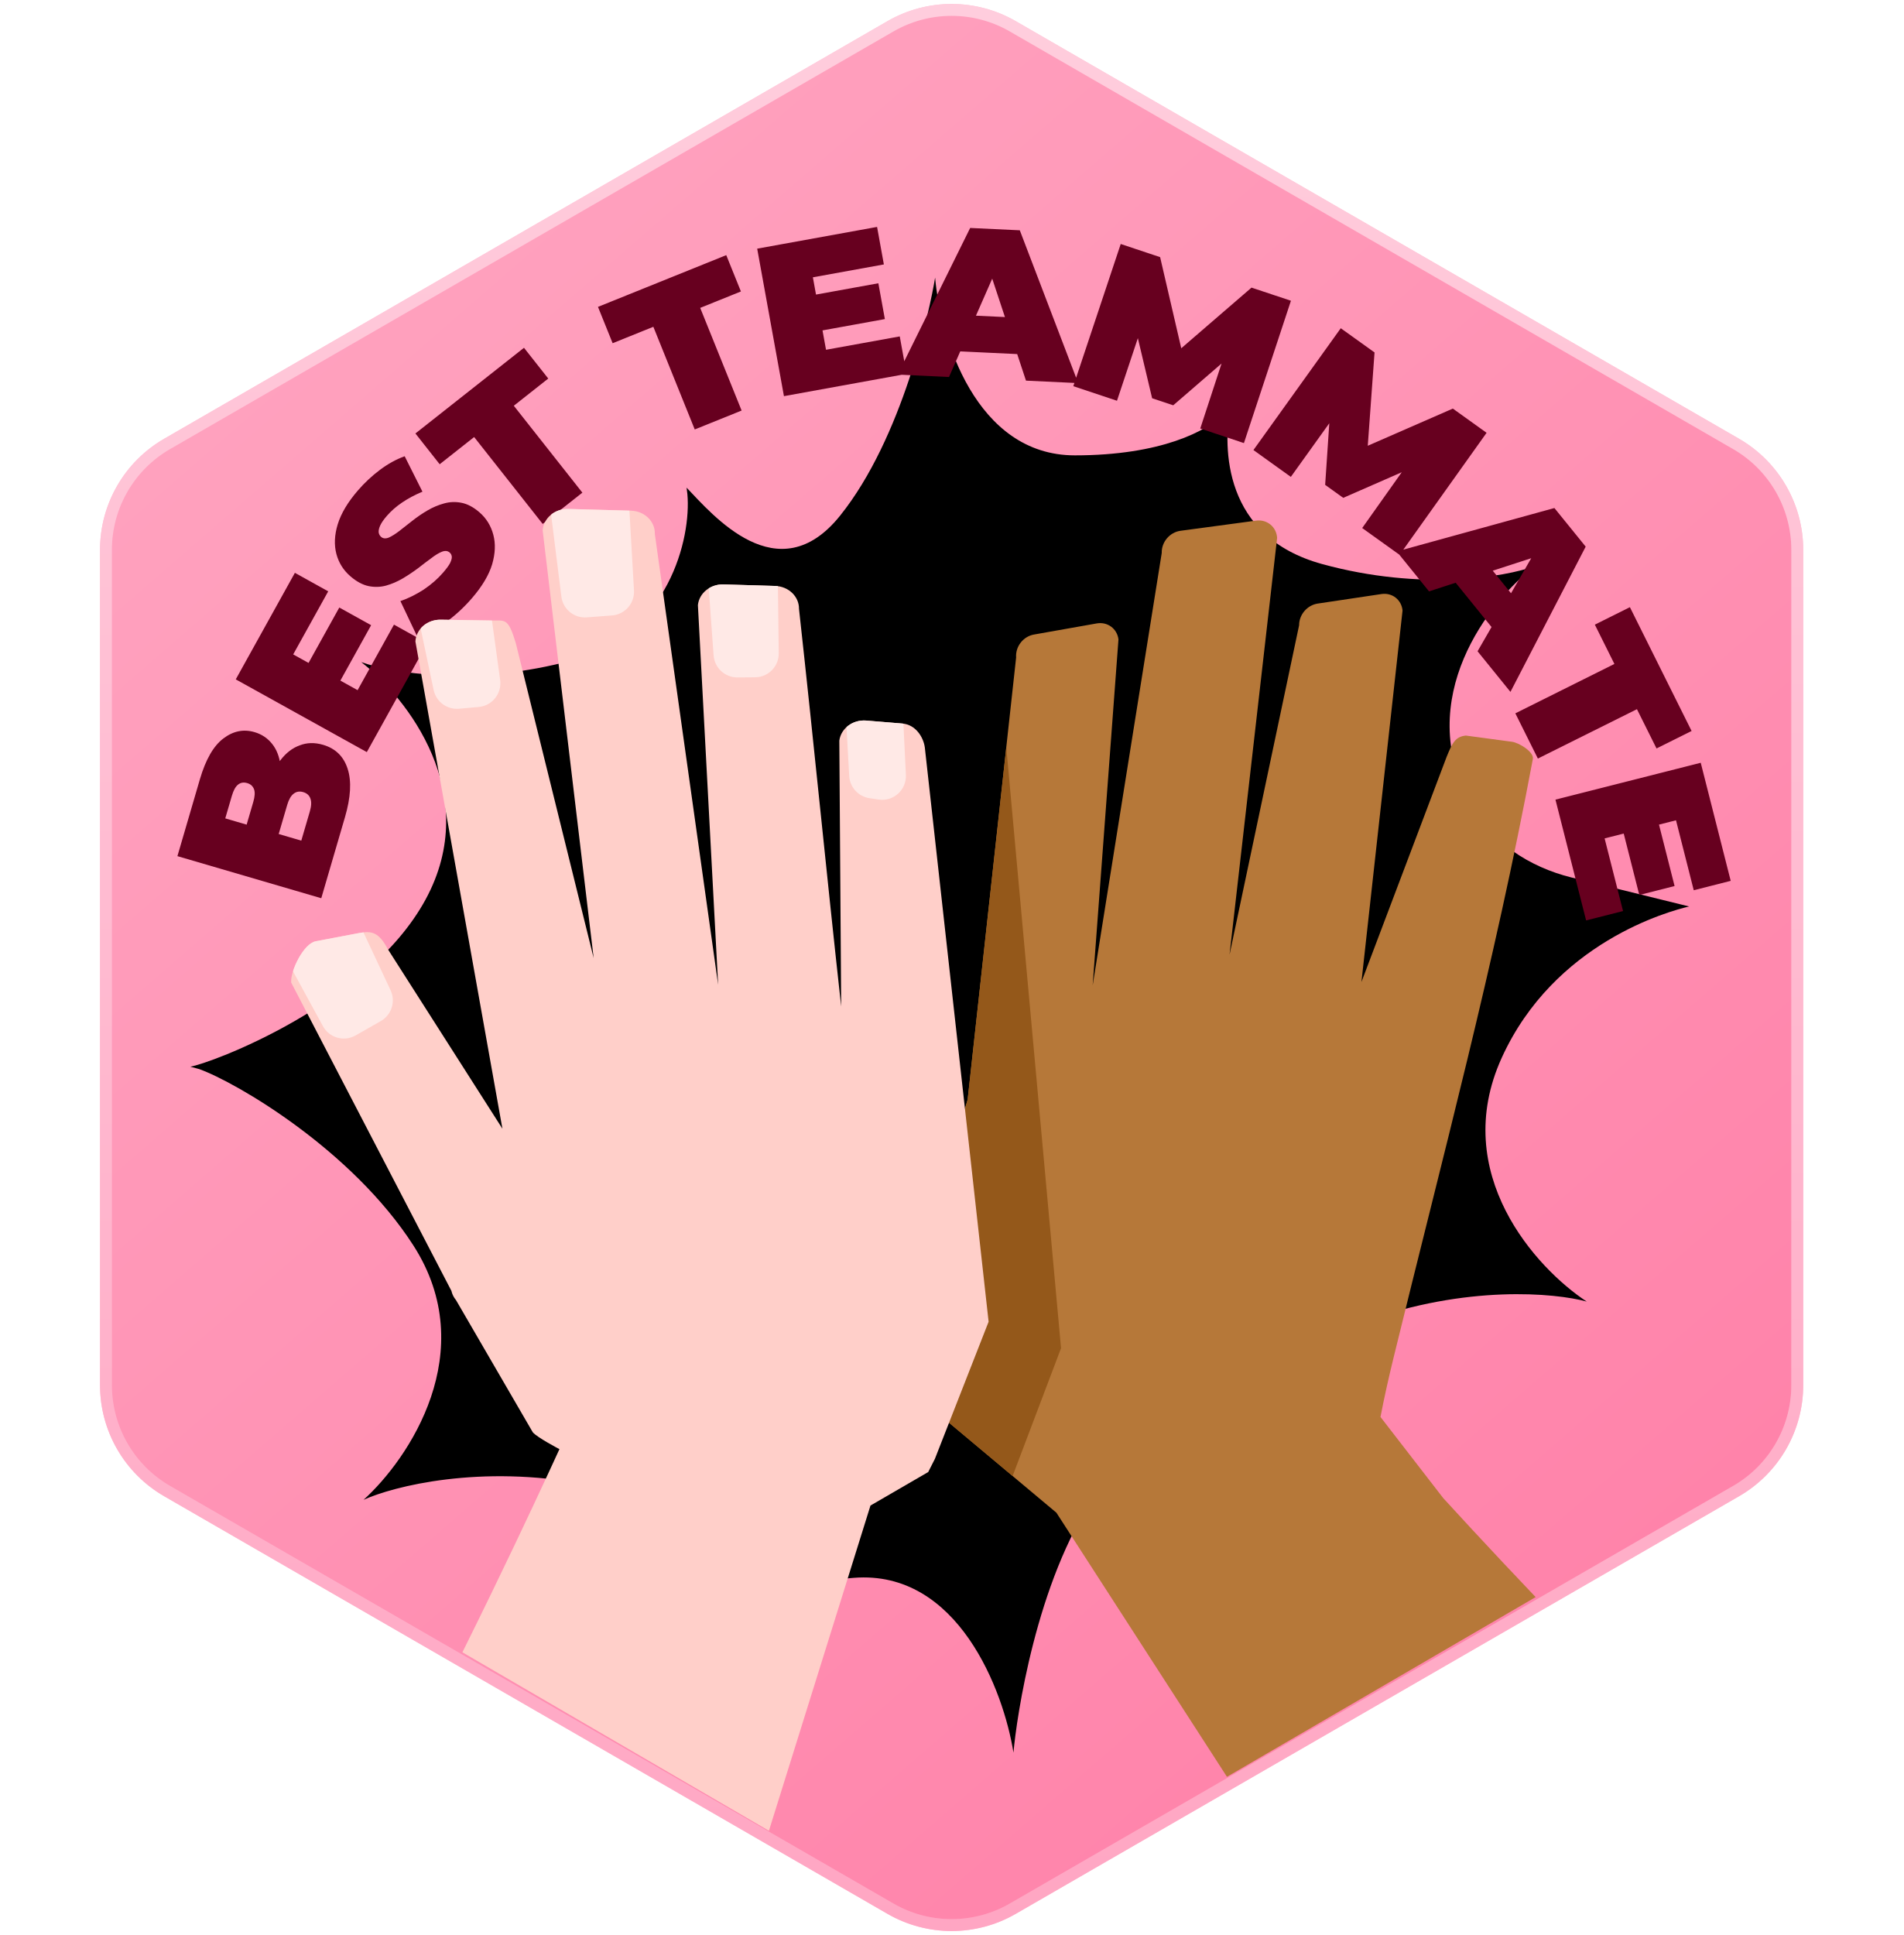
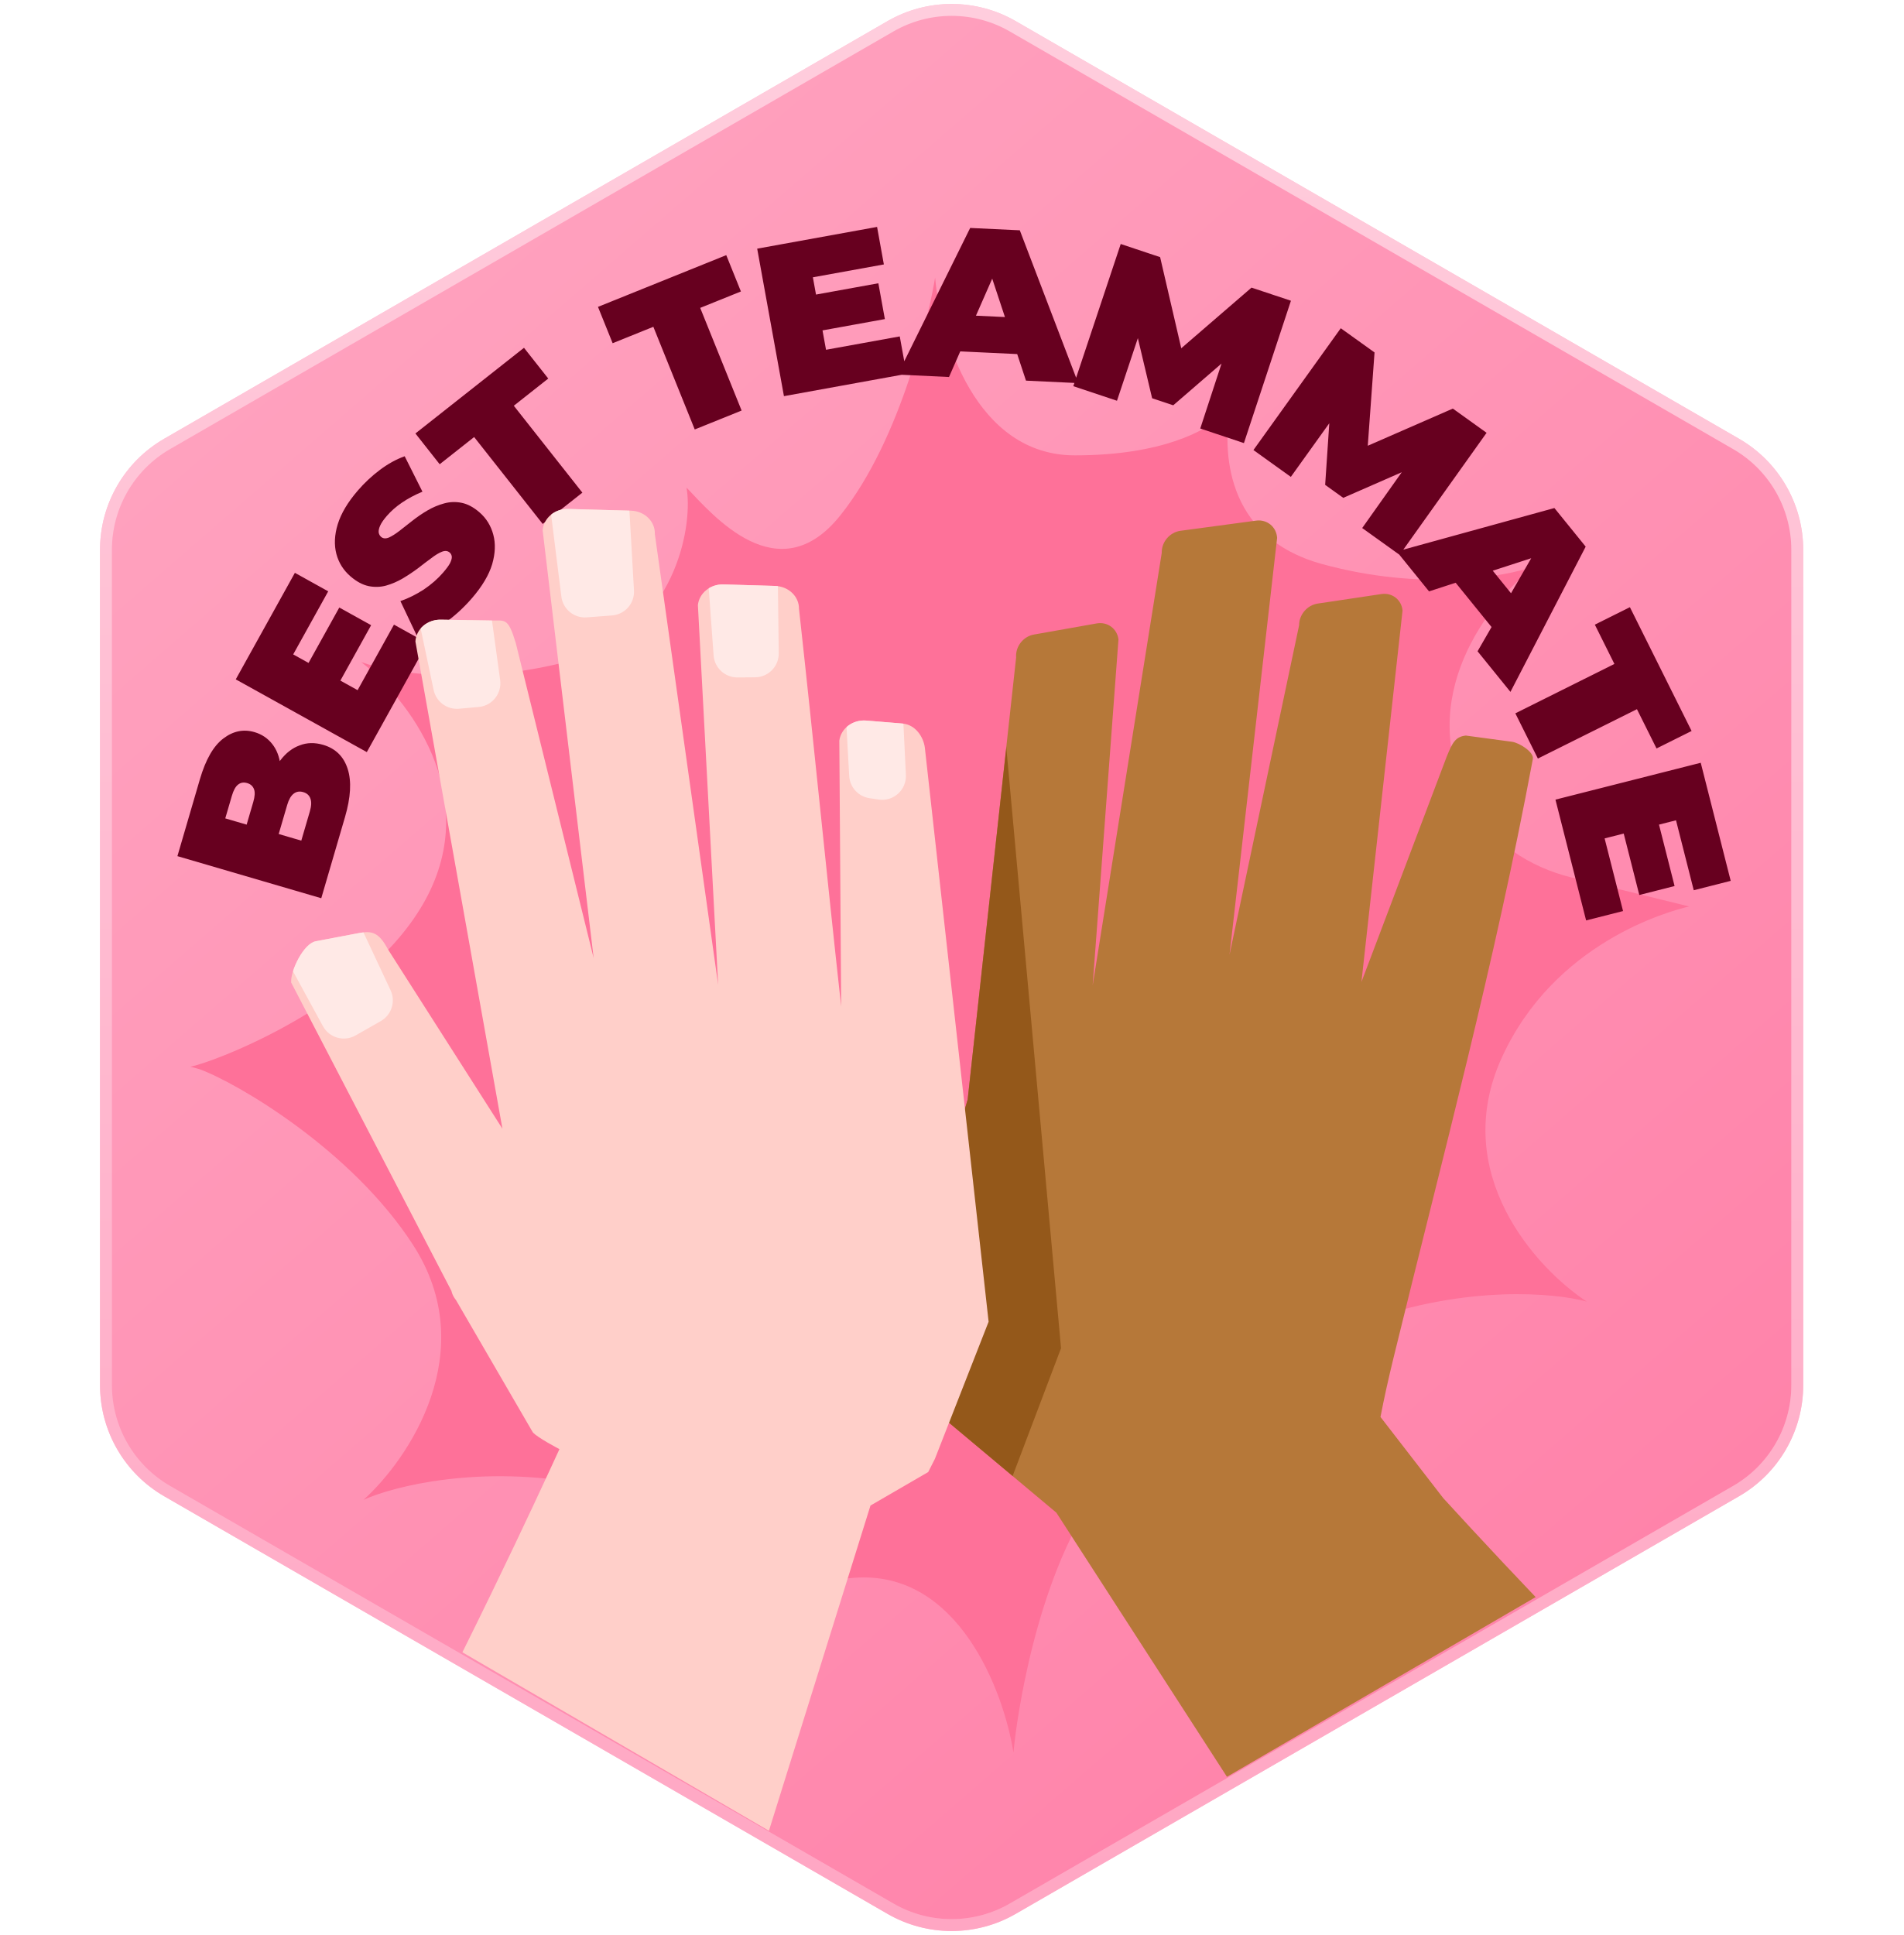
<svg xmlns="http://www.w3.org/2000/svg" width="120" height="122" viewBox="0 0 120 122" fill="none">
  <path d="M56.145 1.658C58.53 0.281 61.47 0.281 63.855 1.658L109.464 27.99C111.85 29.368 113.319 31.913 113.319 34.668V87.332C113.319 90.087 111.85 92.632 109.464 94.01L63.855 120.342C61.47 121.719 58.53 121.719 56.145 120.342L10.536 94.01C8.15 92.632 6.681 90.087 6.681 87.332V34.668C6.681 31.913 8.15 29.368 10.536 27.99L56.145 1.658Z" fill="url(#paint0_linear_2729_13834)" />
  <path d="M56.145 1.658C58.53 0.281 61.47 0.281 63.855 1.658L109.464 27.99C111.85 29.368 113.319 31.913 113.319 34.668V87.332C113.319 90.087 111.85 92.632 109.464 94.01L63.855 120.342C61.47 121.719 58.53 121.719 56.145 120.342L10.536 94.01C8.15 92.632 6.681 90.087 6.681 87.332V34.668C6.681 31.913 8.15 29.368 10.536 27.99L56.145 1.658Z" stroke="#FF9DBC" stroke-width="0.75" />
  <path d="M56.145 1.658C58.53 0.281 61.47 0.281 63.855 1.658L109.464 27.99C111.85 29.368 113.319 31.913 113.319 34.668V87.332C113.319 90.087 111.85 92.632 109.464 94.01L63.855 120.342C61.47 121.719 58.53 121.719 56.145 120.342L10.536 94.01C8.15 92.632 6.681 90.087 6.681 87.332V34.668C6.681 31.913 8.15 29.368 10.536 27.99L56.145 1.658Z" stroke="url(#paint1_linear_2729_13834)" stroke-opacity="0.6" stroke-width="0.75" />
  <mask id="mask0_2729_13834" style="mask-type:alpha" maskUnits="userSpaceOnUse" x="7" y="1" width="106" height="120">
    <path d="M56.363 1.983C58.614 0.672 61.386 0.672 63.637 1.983L108.863 28.315C111.113 29.625 112.5 32.047 112.5 34.668V87.332C112.5 89.953 111.113 92.375 108.863 93.685L63.637 120.017C61.386 121.328 58.614 121.328 56.363 120.017L11.137 93.685C8.887 92.375 7.5 89.953 7.5 87.332V34.668C7.5 32.047 8.887 29.625 11.137 28.315L56.363 1.983Z" fill="#D9D9D9" />
  </mask>
  <g mask="url(#mask0_2729_13834)">
-     <path d="M58.959 17.5C59.284 21.236 61.502 28.71 67.769 28.71C73.225 28.71 76.104 27.163 77.189 26.091L77.56 25.65C77.117 28.235 77.092 33.841 83.357 35.562C89.623 37.282 94.899 36.373 96.754 35.702C93.89 37.916 89.069 44.011 92.7 50.677C94.018 53.097 96.421 54.669 99.096 55.328L106.5 57.152C105.244 57.446 97.995 59.407 94.682 66.698C91.37 73.99 96.875 79.979 100.042 82.062C98.047 81.514 92.448 80.999 86.007 83.324C79.895 85.531 78.796 91.925 79.26 94.857L79.347 95.306C77.511 93.66 72.806 88.814 69.061 94.268C65.317 99.723 64.091 108.335 63.899 110.5C63.281 106.609 60.402 98.96 53.831 99.481C48.124 99.934 45.218 101.788 44.154 103.002L43.791 103.505C44.065 100.759 43.676 94.876 36.979 93.594C30.282 92.311 24.817 93.705 22.922 94.562C25.761 92.002 30.364 85.21 26.063 78.523C22.182 72.488 14.897 68.247 12.569 67.408L12 67.252C13.21 67.069 23.197 63.388 26.828 56.722C30.459 50.056 25.639 43.959 22.775 41.745C24.63 42.416 29.906 43.327 36.171 41.606C42.138 39.967 43.596 33.949 43.339 31.147L43.289 30.746C44.921 32.446 49.057 37.396 52.974 32.505C56.892 27.613 58.631 19.538 58.959 17.5Z" fill="black" style="mix-blend-mode:soft-light" />
+     <path d="M58.959 17.5C59.284 21.236 61.502 28.71 67.769 28.71C73.225 28.71 76.104 27.163 77.189 26.091L77.56 25.65C77.117 28.235 77.092 33.841 83.357 35.562C89.623 37.282 94.899 36.373 96.754 35.702C93.89 37.916 89.069 44.011 92.7 50.677C94.018 53.097 96.421 54.669 99.096 55.328L106.5 57.152C105.244 57.446 97.995 59.407 94.682 66.698C91.37 73.99 96.875 79.979 100.042 82.062C98.047 81.514 92.448 80.999 86.007 83.324C79.895 85.531 78.796 91.925 79.26 94.857L79.347 95.306C77.511 93.66 72.806 88.814 69.061 94.268C65.317 99.723 64.091 108.335 63.899 110.5C63.281 106.609 60.402 98.96 53.831 99.481C48.124 99.934 45.218 101.788 44.154 103.002L43.791 103.505C44.065 100.759 43.676 94.876 36.979 93.594C30.282 92.311 24.817 93.705 22.922 94.562C25.761 92.002 30.364 85.21 26.063 78.523C22.182 72.488 14.897 68.247 12.569 67.408L12 67.252C13.21 67.069 23.197 63.388 26.828 56.722C30.459 50.056 25.639 43.959 22.775 41.745C24.63 42.416 29.906 43.327 36.171 41.606C42.138 39.967 43.596 33.949 43.339 31.147L43.289 30.746C44.921 32.446 49.057 37.396 52.974 32.505C56.892 27.613 58.631 19.538 58.959 17.5Z" fill="#FE7199" />
    <path d="M20.256 56.632L11.186 53.979L12.603 49.133C12.97 47.881 13.465 47.022 14.088 46.557C14.703 46.09 15.356 45.958 16.047 46.16C16.505 46.294 16.877 46.543 17.164 46.909C17.445 47.263 17.619 47.712 17.684 48.256C17.75 48.801 17.68 49.427 17.472 50.135L16.849 49.672C17.056 48.963 17.333 48.383 17.681 47.932C18.031 47.472 18.437 47.159 18.898 46.994C19.352 46.817 19.843 46.806 20.37 46.96C21.156 47.19 21.674 47.698 21.922 48.483C22.173 49.26 22.116 50.274 21.749 51.527L20.256 56.632ZM18.997 53.001L19.535 51.161C19.634 50.824 19.647 50.556 19.574 50.356C19.503 50.148 19.352 50.01 19.119 49.942C18.885 49.873 18.683 49.908 18.511 50.045C18.343 50.174 18.209 50.407 18.11 50.744L17.511 52.791L15.49 52.2L15.968 50.567C16.069 50.222 16.086 49.955 16.019 49.767C15.946 49.567 15.802 49.436 15.586 49.373C15.361 49.307 15.169 49.34 15.008 49.471C14.851 49.593 14.721 49.828 14.62 50.173L14.203 51.598L18.997 53.001ZM19.349 41.986L21.393 38.304L23.4 39.418L21.356 43.1L19.349 41.986ZM22.547 43.514L24.84 39.383L26.941 40.549L23.128 47.419L14.865 42.833L18.593 36.116L20.694 37.283L18.486 41.26L22.547 43.514ZM29.76 37.711C29.242 38.31 28.674 38.831 28.056 39.272C27.437 39.712 26.863 40.019 26.334 40.192L25.246 37.898C25.738 37.728 26.225 37.488 26.706 37.178C27.186 36.856 27.597 36.497 27.938 36.102C28.138 35.871 28.281 35.678 28.365 35.526C28.449 35.36 28.49 35.223 28.488 35.114C28.48 35 28.435 34.908 28.353 34.837C28.224 34.725 28.06 34.709 27.861 34.787C27.663 34.865 27.437 35.003 27.183 35.2C26.929 35.385 26.654 35.593 26.358 35.826C26.055 36.052 25.733 36.267 25.391 36.471C25.054 36.668 24.705 36.818 24.342 36.921C23.985 37.017 23.619 37.028 23.244 36.954C22.861 36.873 22.479 36.668 22.098 36.339C21.655 35.957 21.359 35.487 21.21 34.93C21.06 34.361 21.087 33.736 21.293 33.058C21.504 32.372 21.927 31.662 22.563 30.926C22.98 30.442 23.443 30.009 23.951 29.628C24.459 29.246 24.98 28.959 25.515 28.766L26.636 31C26.153 31.202 25.723 31.431 25.346 31.688C24.976 31.939 24.655 32.221 24.384 32.534C24.184 32.766 24.046 32.967 23.969 33.139C23.892 33.31 23.862 33.456 23.877 33.577C23.898 33.69 23.949 33.782 24.031 33.852C24.154 33.958 24.314 33.972 24.513 33.894C24.704 33.809 24.924 33.672 25.172 33.482C25.425 33.284 25.7 33.069 25.995 32.837C26.297 32.598 26.616 32.38 26.952 32.183C27.289 31.986 27.636 31.84 27.992 31.743C28.355 31.64 28.724 31.626 29.099 31.701C29.475 31.775 29.85 31.974 30.225 32.297C30.661 32.674 30.954 33.147 31.104 33.717C31.253 34.274 31.229 34.894 31.03 35.579C30.824 36.258 30.401 36.968 29.76 37.711ZM34.218 33.034L29.895 27.555L27.722 29.27L26.192 27.33L33.038 21.928L34.568 23.867L32.396 25.582L36.719 31.061L34.218 33.034ZM43.804 27.077L41.194 20.604L38.627 21.639L37.703 19.348L45.791 16.086L46.715 18.377L44.148 19.412L46.759 25.885L43.804 27.077ZM51.237 18.611L55.381 17.86L55.791 20.118L51.647 20.87L51.237 18.611ZM52.081 22.053L56.73 21.21L57.159 23.574L49.428 24.977L47.741 15.678L55.3 14.307L55.728 16.672L51.252 17.484L52.081 22.053ZM56.599 23.617L61.17 14.372L64.299 14.52L67.98 24.154L64.689 23.999L62.016 15.926L63.256 15.984L59.835 23.77L56.599 23.617ZM59.13 22.088L60.047 19.834L64.39 20.038L65.091 22.369L59.13 22.088ZM67.673 24.348L70.662 15.384L73.146 16.212L74.781 23.261L73.474 22.825L78.909 18.134L81.394 18.962L78.43 27.936L75.677 27.017L77.257 22.194L77.692 22.339L73.974 25.553L72.642 25.109L71.494 20.272L72.032 20.451L70.426 25.267L67.673 24.348ZM79.03 28.375L84.536 20.695L86.665 22.221L86.142 29.438L85.022 28.636L91.602 25.761L93.73 27.288L88.246 34.983L85.887 33.292L88.823 29.151L89.195 29.418L84.693 31.389L83.552 30.571L83.885 25.611L84.346 25.941L81.388 30.067L79.03 28.375ZM88.063 34.769L98.006 32.031L99.978 34.465L95.234 43.623L93.161 41.063L97.409 33.696L98.191 34.661L90.102 37.286L88.063 34.769ZM90.889 35.641L93.182 34.826L95.918 38.204L94.645 40.278L90.889 35.641ZM95.543 44.975L101.789 41.861L100.555 39.384L102.766 38.282L106.656 46.088L104.445 47.19L103.21 44.713L96.964 47.826L95.543 44.975ZM104.547 51.782L105.583 55.864L103.359 56.429L102.323 52.346L104.547 51.782ZM101.172 52.861L102.334 57.441L100.005 58.032L98.072 50.416L107.232 48.092L109.122 55.537L106.792 56.129L105.673 51.719L101.172 52.861Z" fill="#67001F" />
    <path d="M79.198 32.825C79.888 32.733 80.48 33.219 80.523 33.913L77.522 60.195L81.909 39.422C81.907 38.752 82.421 38.154 83.08 38.055L87.101 37.454C87.777 37.353 88.366 37.813 88.431 38.492L85.839 61.914L91.215 47.707C91.567 46.849 91.753 46.445 92.425 46.377L95.34 46.769C95.81 46.842 96.728 47.421 96.647 47.853C94.217 60.857 90.994 72.781 87.857 85.632C87.539 86.934 87.261 88.185 87.04 89.338L90.995 94.453C99.834 104.12 118.169 123.2 131.275 130.957L100.68 148.135L66.606 95.374L59.506 89.427C59.354 89.279 58.955 88.504 58.955 88.504L50.924 68.072C50.69 67.477 50.943 66.804 51.511 66.508L54.66 64.87C55.251 64.563 55.982 64.763 56.336 65.327L59.93 72.937L61.009 69.331L64.067 41.455C64.014 40.77 64.511 40.128 65.187 40.008L69.15 39.306C69.826 39.187 70.435 39.634 70.52 40.313L68.893 62.126L73.248 34.862C73.228 34.177 73.752 33.558 74.43 33.466L79.198 32.825Z" fill="#B67839" />
    <mask id="mask1_2729_13834" style="mask-type:alpha" maskUnits="userSpaceOnUse" x="50" y="32" width="82" height="117">
      <path d="M79.201 32.825C79.891 32.733 80.483 33.219 80.526 33.913L77.525 60.195L81.912 39.422C81.91 38.752 82.424 38.154 83.083 38.055L87.104 37.454C87.78 37.353 88.369 37.813 88.434 38.492L85.842 61.914L91.218 47.707C91.57 46.849 91.755 46.445 92.428 46.377L95.343 46.769C95.813 46.842 96.731 47.421 96.65 47.853C94.22 60.857 90.997 72.781 87.86 85.632C87.542 86.934 87.264 88.185 87.043 89.338L90.998 94.453C99.836 104.12 118.172 123.2 131.278 130.957L100.683 148.135L66.609 95.374L59.509 89.427C59.357 89.279 58.958 88.504 58.958 88.504L50.927 68.072C50.693 67.477 50.946 66.804 51.514 66.508L54.663 64.87C55.253 64.563 55.985 64.763 56.338 65.327L59.933 72.937L61.012 69.331L64.07 41.455C64.017 40.77 64.514 40.128 65.19 40.008L69.153 39.306C69.829 39.187 70.438 39.634 70.523 40.313L68.895 62.126L73.251 34.862C73.231 34.177 73.755 33.558 74.433 33.466L79.201 32.825Z" fill="#94581A" />
    </mask>
    <g mask="url(#mask1_2729_13834)">
      <path d="M35.689 75.713C44.3 90.079 61.892 98.218 61.892 98.218L66.899 85.002L62.426 35.914L54.324 48.449L35.689 75.713Z" fill="#94581A" />
    </g>
    <path d="M35.831 32.089L39.778 32.197C40.642 32.22 41.318 32.882 41.288 33.674L45.279 62.086L44.003 38.152C44.081 37.395 44.789 36.823 45.617 36.847L48.871 36.943C49.719 36.968 50.386 37.608 50.377 38.386C51.402 47.697 52.011 54.145 53.036 63.456L52.92 46.692C53.023 45.921 53.775 45.362 54.617 45.431L56.895 45.618C57.733 45.687 58.222 46.476 58.31 47.123L62.332 83.334L58.946 91.979L58.524 92.811L54.884 94.923L36.307 154.415L3.235 146.029C16.366 132.368 32.57 97.26 35.273 91.367C35.273 91.367 33.865 90.633 33.591 90.302L28.75 81.968C28.569 81.75 28.46 81.489 28.436 81.216L28.465 81.395L18.358 61.947C18.303 61.228 19.136 59.492 19.907 59.346L22.638 58.828C23.445 58.675 23.888 58.777 24.457 59.85L31.678 71.165L26.192 40.446C26.231 39.668 26.94 39.057 27.79 39.071L30.992 39.122C31.841 39.136 32.035 38.924 32.521 40.548L37.431 60.408L34.215 33.445C34.267 32.668 34.983 32.066 35.831 32.089Z" fill="#FFCFC9" />
    <mask id="mask2_2729_13834" style="mask-type:alpha" maskUnits="userSpaceOnUse" x="3" y="32" width="60" height="123">
      <path d="M35.83 32.089L39.777 32.197C40.64 32.22 41.316 32.882 41.287 33.674L45.278 62.086L44.001 38.152C44.079 37.395 44.787 36.823 45.616 36.847L48.87 36.943C49.717 36.968 50.385 37.608 50.376 38.386L53.066 64.224L52.918 46.692C53.022 45.921 53.773 45.362 54.616 45.431L56.894 45.618C57.732 45.687 58.221 46.476 58.309 47.123L62.33 83.334L58.944 91.979L58.523 92.811L54.882 94.923L36.305 154.415L3.233 146.029C16.364 132.368 32.568 97.26 35.272 91.367C35.272 91.367 33.864 90.633 33.589 90.302L28.748 81.968C28.567 81.75 28.459 81.489 28.435 81.216L28.463 81.395L18.357 61.947C18.301 61.228 19.134 59.492 19.905 59.346L22.637 58.828C23.444 58.675 23.886 58.777 24.456 59.85L31.677 71.165L26.19 40.446C26.229 39.668 26.939 39.057 27.788 39.071L30.991 39.122C31.84 39.136 32.033 38.924 32.52 40.548L37.429 60.408L34.214 33.445C34.265 32.668 34.982 32.066 35.83 32.089Z" fill="#FFCFC9" />
    </mask>
    <g mask="url(#mask2_2729_13834)">
      <path d="M27.34 43.5L25.191 33.318L30.497 35.324L31.535 42.876C31.651 43.724 31.035 44.498 30.182 44.574L28.941 44.685C28.184 44.752 27.497 44.244 27.34 43.5Z" fill="#FFE9E6" />
      <path d="M20.361 64.699L14.559 54.062L20.904 54.492L24.627 62.437C24.958 63.145 24.69 63.989 24.011 64.377L22.42 65.284C21.691 65.699 20.763 65.436 20.361 64.699Z" fill="#FFE9E6" />
      <path d="M35.394 37.615L34.104 27.298L39.556 29.936L39.973 37.222C40.02 38.038 39.404 38.741 38.589 38.803L36.996 38.925C36.198 38.986 35.493 38.409 35.394 37.615Z" fill="#FFE9E6" />
      <path d="M44.993 41.321L44.257 31.179L49.008 33.741L49.1 41.184C49.111 42.015 48.444 42.695 47.613 42.703L46.502 42.712C45.711 42.719 45.05 42.11 44.993 41.321Z" fill="#FFE9E6" />
      <path d="M53.543 48.924L52.976 38.685L56.736 40.996L57.117 48.855C57.163 49.8 56.333 50.552 55.396 50.411L54.818 50.324C54.115 50.218 53.582 49.633 53.543 48.924Z" fill="#FFE9E6" />
    </g>
  </g>
  <defs>
    <linearGradient id="paint0_linear_2729_13834" x1="7.056" y1="1" x2="111.935" y2="121.876" gradientUnits="userSpaceOnUse">
      <stop stop-color="#FFA7C2" />
      <stop offset="1" stop-color="#FF7DA6" />
    </linearGradient>
    <linearGradient id="paint1_linear_2729_13834" x1="60" y1="1" x2="60" y2="121" gradientUnits="userSpaceOnUse">
      <stop stop-color="#FFEDF3" />
      <stop offset="1" stop-color="#FFACC8" />
    </linearGradient>
  </defs>
</svg>
